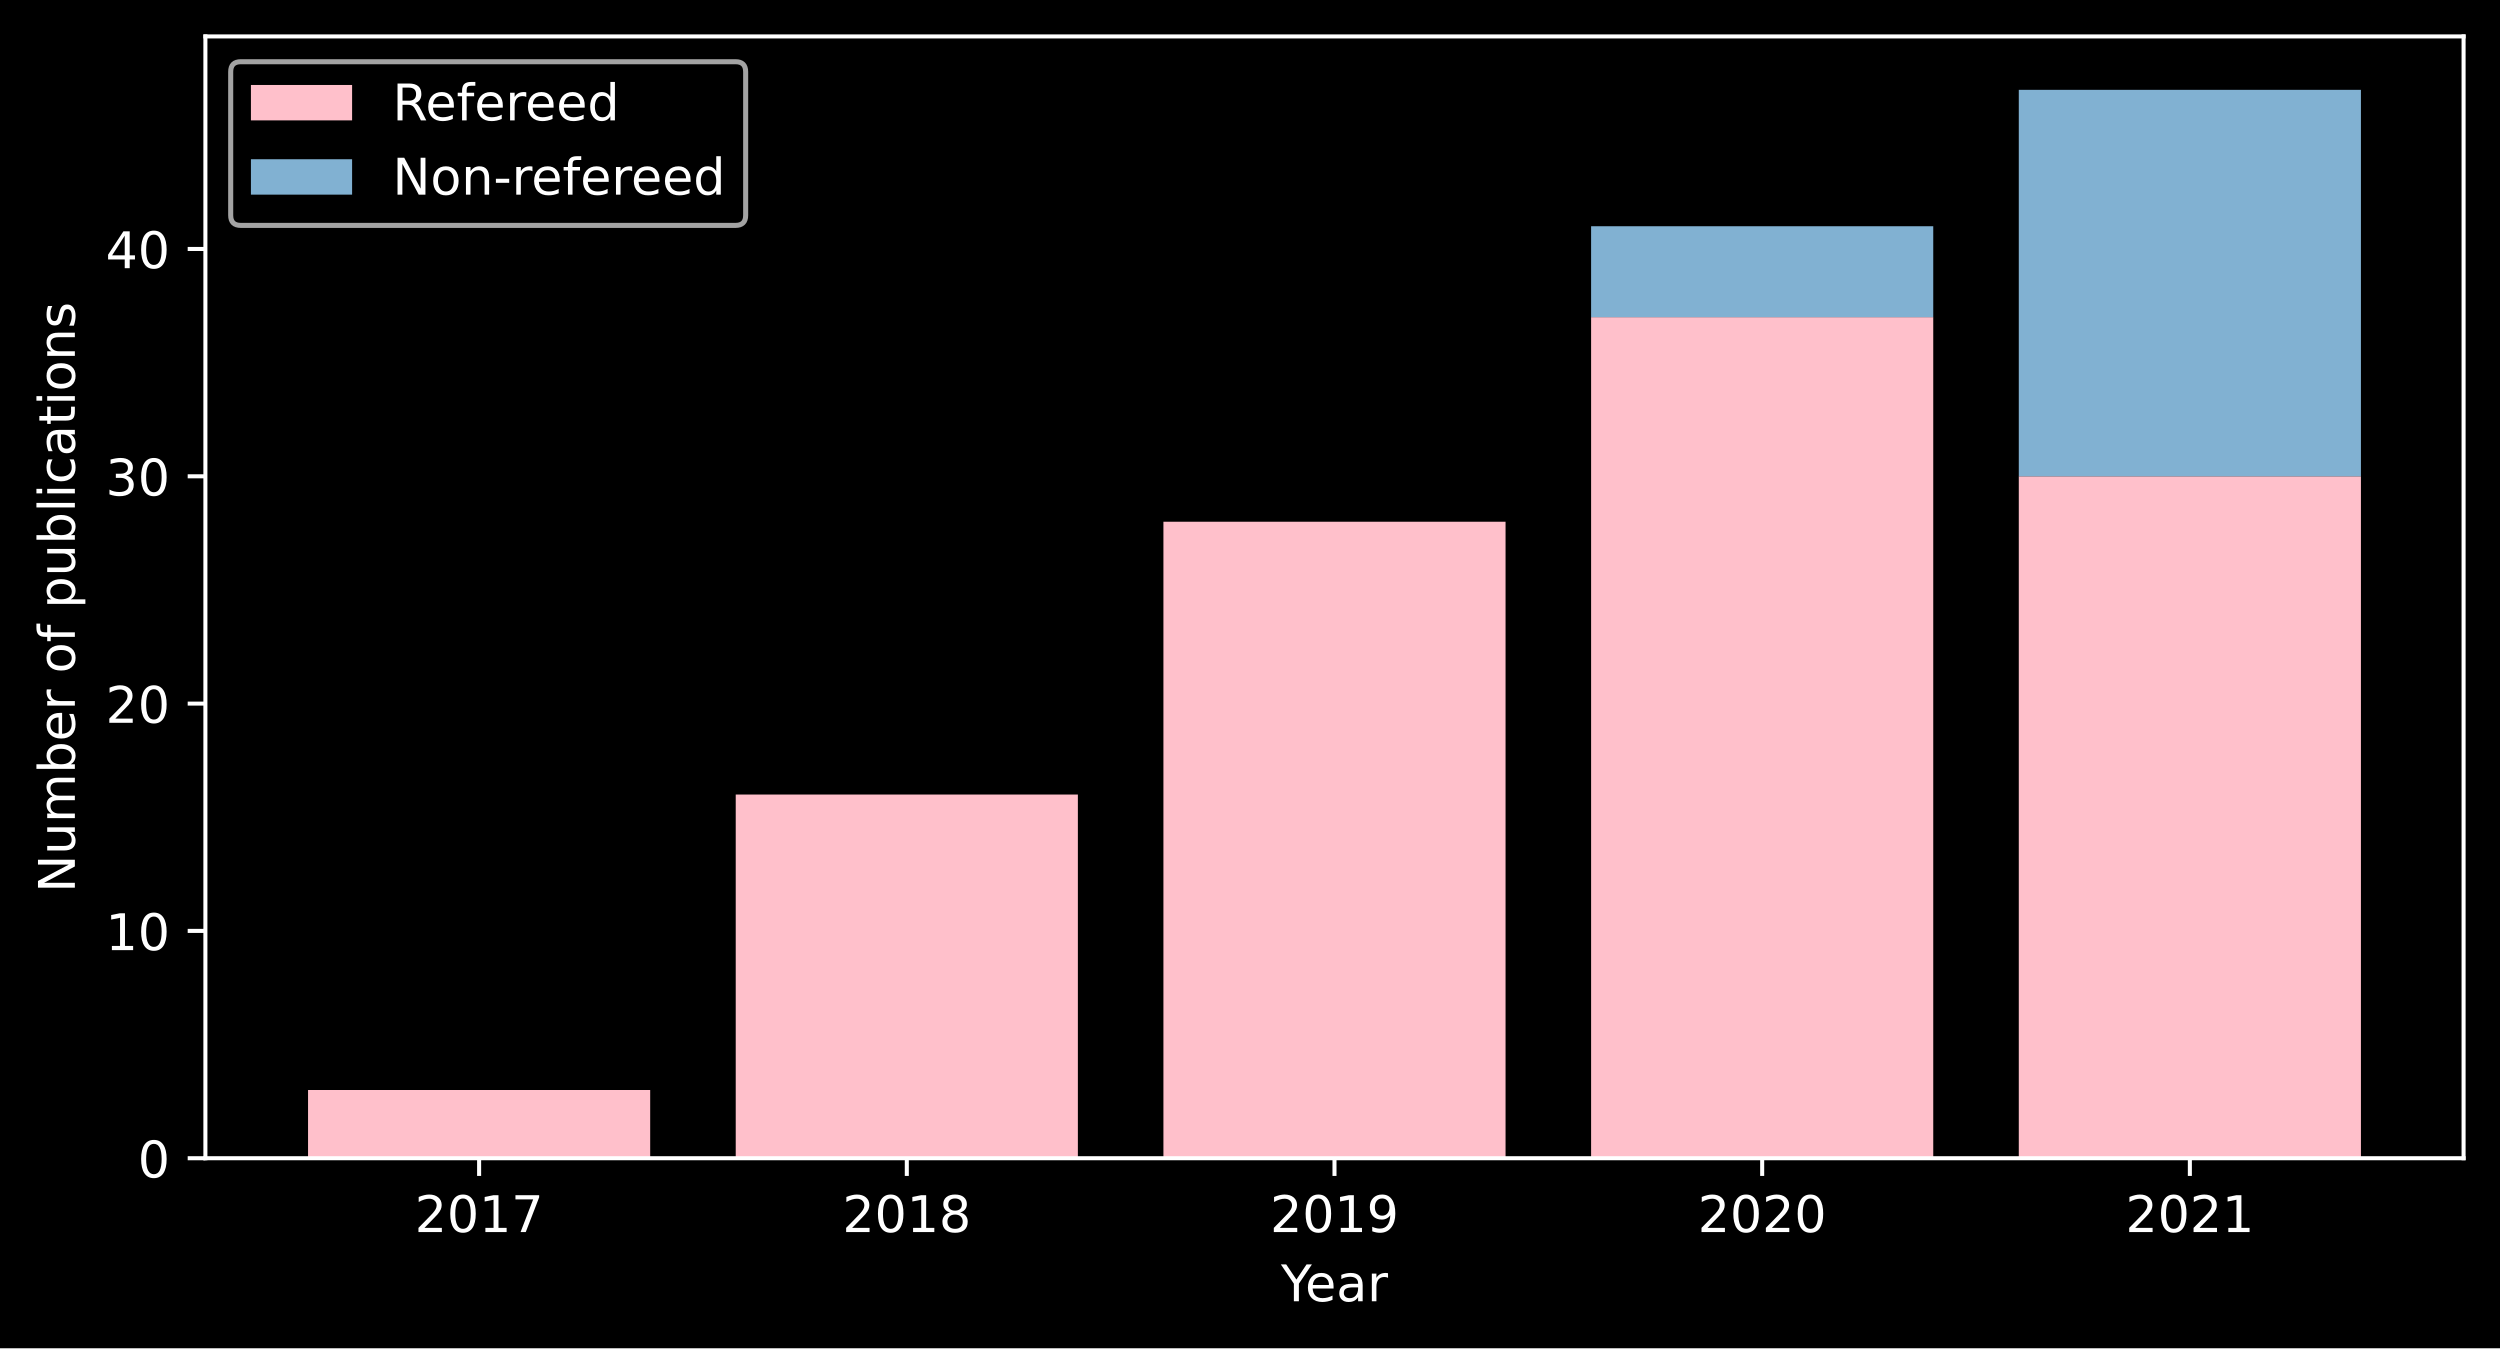
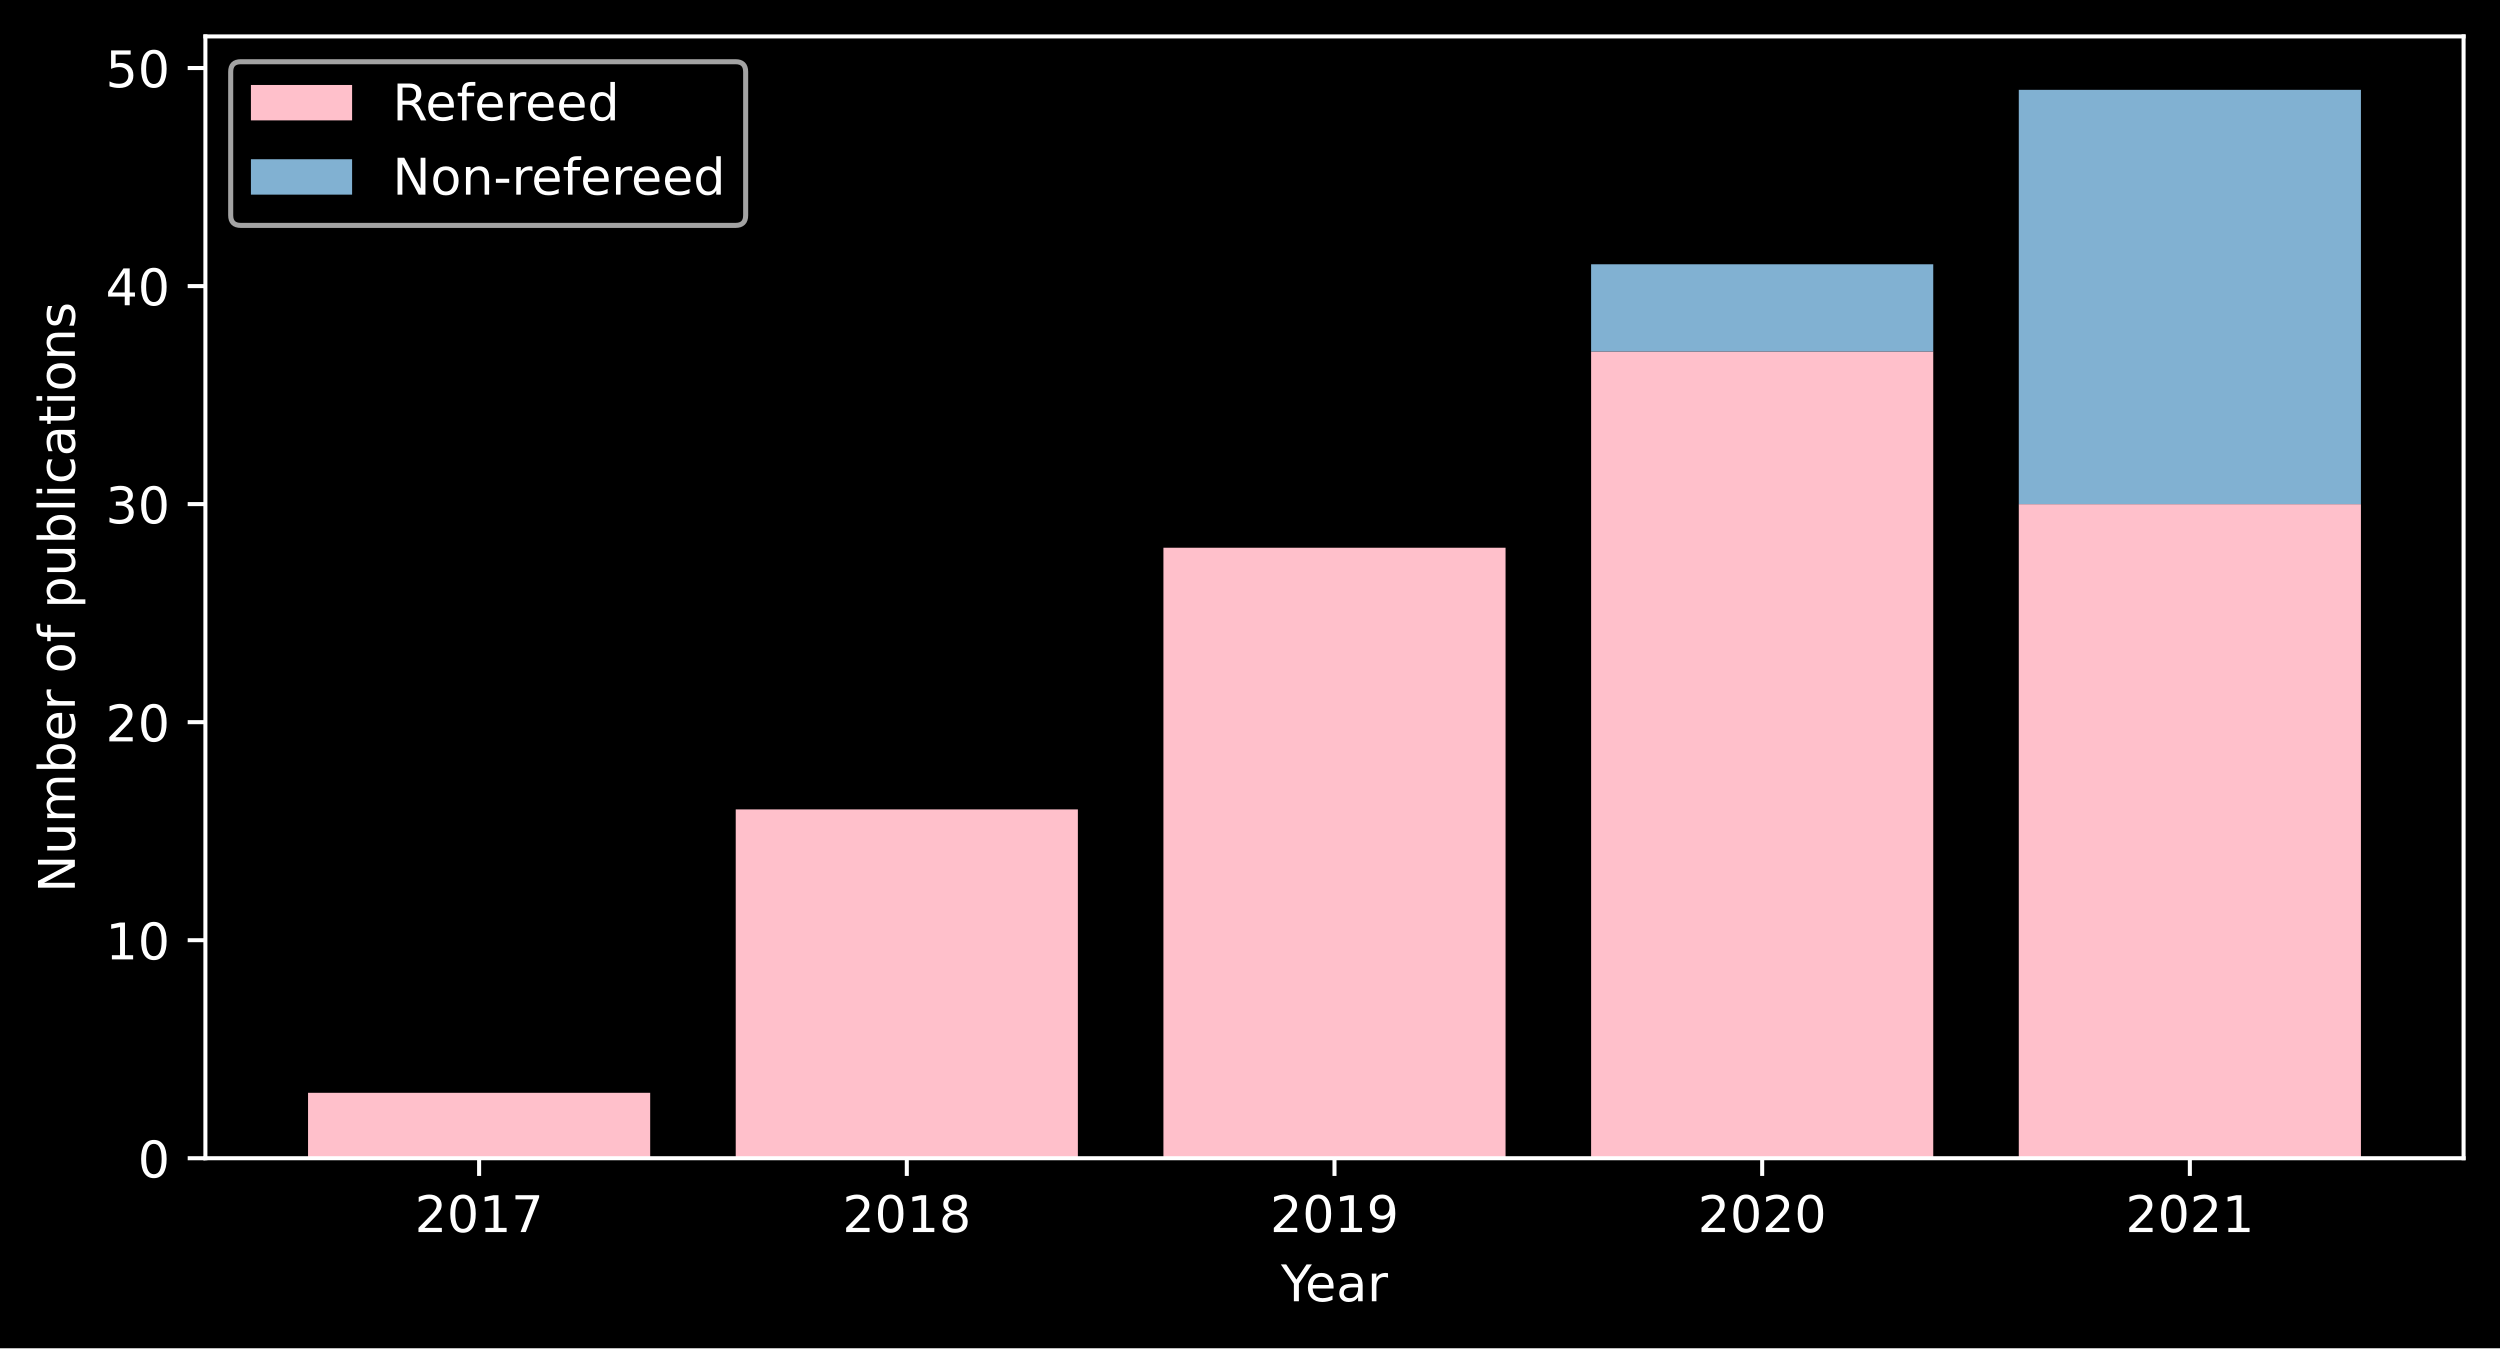
<svg xmlns="http://www.w3.org/2000/svg" xmlns:xlink="http://www.w3.org/1999/xlink" height="266.516pt" version="1.1" viewBox="0 0 494.203 266.516" width="494.203pt">
  <defs>
    <style type="text/css">*{stroke-linecap:butt;stroke-linejoin:round;}</style>
  </defs>
  <g id="figure_1">
    <g id="patch_1">
      <path d="M 0 266.516  L 494.203 266.516  L 494.203 0  L 0 0  z " />
    </g>
    <g id="axes_1">
      <g id="patch_2">
        <path d="M 40.603 228.96  L 487.003 228.96  L 487.003 7.2  L 40.603 7.2  z " />
      </g>
      <g id="patch_3">
-         <path clip-path="url(#pac577b56d5)" d="M 399.076 228.96  L 466.712 228.96  L 466.712 94.151  L 399.076 94.151  z " style="fill:#ffc0cb;" />
+         <path clip-path="url(#p99f400de15)" d="M 399.076 228.96  L 466.712 228.96  L 466.712 99.654  L 399.076 99.654  z " style="fill:#ffc0cb;" />
      </g>
      <g id="patch_4">
-         <path clip-path="url(#pac577b56d5)" d="M 314.53 228.96  L 382.167 228.96  L 382.167 62.696  L 314.53 62.696  z " style="fill:#ffc0cb;" />
+         <path clip-path="url(#p99f400de15)" d="M 314.53 228.96  L 382.167 228.96  L 382.167 69.482  L 314.53 69.482  z " style="fill:#ffc0cb;" />
      </g>
      <g id="patch_5">
-         <path clip-path="url(#pac577b56d5)" d="M 229.985 228.96  L 297.621 228.96  L 297.621 103.139  L 229.985 103.139  z " style="fill:#ffc0cb;" />
+         <path clip-path="url(#p99f400de15)" d="M 229.985 228.96  L 297.621 228.96  L 297.621 108.274  L 229.985 108.274  z " style="fill:#ffc0cb;" />
      </g>
      <g id="patch_6">
-         <path clip-path="url(#pac577b56d5)" d="M 145.439 228.96  L 213.076 228.96  L 213.076 157.062  L 145.439 157.062  z " style="fill:#ffc0cb;" />
+         <path clip-path="url(#p99f400de15)" d="M 145.439 228.96  L 213.076 228.96  L 213.076 159.997  L 145.439 159.997  z " style="fill:#ffc0cb;" />
      </g>
      <g id="patch_7">
-         <path clip-path="url(#pac577b56d5)" d="M 60.894 228.96  L 128.53 228.96  L 128.53 215.479  L 60.894 215.479  z " style="fill:#ffc0cb;" />
+         <path clip-path="url(#p99f400de15)" d="M 60.894 228.96  L 128.53 228.96  L 128.53 216.029  L 60.894 216.029  z " style="fill:#ffc0cb;" />
      </g>
      <g id="patch_8">
-         <path clip-path="url(#pac577b56d5)" d="M 399.076 94.151  L 466.712 94.151  L 466.712 17.76  L 399.076 17.76  z " style="fill:#81b1d2;" />
+         <path clip-path="url(#p99f400de15)" d="M 399.076 99.654  L 466.712 99.654  L 466.712 17.76  L 399.076 17.76  z " style="fill:#81b1d2;" />
      </g>
      <g id="patch_9">
-         <path clip-path="url(#pac577b56d5)" d="M 314.53 62.696  L 382.167 62.696  L 382.167 44.722  L 314.53 44.722  z " style="fill:#81b1d2;" />
+         <path clip-path="url(#p99f400de15)" d="M 314.53 69.482  L 382.167 69.482  L 382.167 52.242  L 314.53 52.242  z " style="fill:#81b1d2;" />
      </g>
      <g id="patch_10">
-         <path clip-path="url(#pac577b56d5)" d="M 229.985 103.139  L 297.621 103.139  L 297.621 103.139  L 229.985 103.139  z " style="fill:#81b1d2;" />
+         <path clip-path="url(#p99f400de15)" d="M 229.985 108.274  L 297.621 108.274  L 297.621 108.274  L 229.985 108.274  z " style="fill:#81b1d2;" />
      </g>
      <g id="patch_11">
-         <path clip-path="url(#pac577b56d5)" d="M 145.439 157.062  L 213.076 157.062  L 213.076 157.062  L 145.439 157.062  z " style="fill:#81b1d2;" />
+         <path clip-path="url(#p99f400de15)" d="M 145.439 159.997  L 213.076 159.997  L 213.076 159.997  L 145.439 159.997  z " style="fill:#81b1d2;" />
      </g>
      <g id="patch_12">
-         <path clip-path="url(#pac577b56d5)" d="M 60.894 215.479  L 128.53 215.479  L 128.53 215.479  L 60.894 215.479  z " style="fill:#81b1d2;" />
+         <path clip-path="url(#p99f400de15)" d="M 60.894 216.029  L 128.53 216.029  L 128.53 216.029  L 60.894 216.029  z " style="fill:#81b1d2;" />
      </g>
      <g id="matplotlib.axis_1">
        <g id="xtick_1">
          <g id="line2d_1">
            <defs>
-               <path d="M 0 0  L 0 3.5  " id="m18d8215af0" style="stroke:#ffffff;stroke-width:0.8;" />
-             </defs>
-             <g>
-               <use style="fill:#ffffff;stroke:#ffffff;stroke-width:0.8;" x="432.894" xlink:href="#m18d8215af0" y="228.96" />
+               <path d="M 0 0  L 0 3.5  " id="mb84602fedb" style="stroke:#ffffff;stroke-width:0.8;" />
+             </defs>
+             <g>
+               <use style="fill:#ffffff;stroke:#ffffff;stroke-width:0.8;" x="432.894" xlink:href="#mb84602fedb" y="228.96" />
            </g>
          </g>
          <g id="text_1">
            <g style="fill:#ffffff;" transform="translate(420.169 243.5584)scale(0.1 -0.1)">
              <defs>
                <path d="M 1228 531  L 3431 531  L 3431 0  L 469 0  L 469 531  Q 828 903 1448 1529  Q 2069 2156 2228 2338  Q 2531 2678 2651 2914  Q 2772 3150 2772 3378  Q 2772 3750 2511 3984  Q 2250 4219 1831 4219  Q 1534 4219 1204 4116  Q 875 4013 500 3803  L 500 4441  Q 881 4594 1212 4672  Q 1544 4750 1819 4750  Q 2544 4750 2975 4387  Q 3406 4025 3406 3419  Q 3406 3131 3298 2873  Q 3191 2616 2906 2266  Q 2828 2175 2409 1742  Q 1991 1309 1228 531  z " id="DejaVuSans-32" transform="scale(0.015625)" />
                <path d="M 2034 4250  Q 1547 4250 1301 3770  Q 1056 3291 1056 2328  Q 1056 1369 1301 889  Q 1547 409 2034 409  Q 2525 409 2770 889  Q 3016 1369 3016 2328  Q 3016 3291 2770 3770  Q 2525 4250 2034 4250  z M 2034 4750  Q 2819 4750 3233 4129  Q 3647 3509 3647 2328  Q 3647 1150 3233 529  Q 2819 -91 2034 -91  Q 1250 -91 836 529  Q 422 1150 422 2328  Q 422 3509 836 4129  Q 1250 4750 2034 4750  z " id="DejaVuSans-30" transform="scale(0.015625)" />
                <path d="M 794 531  L 1825 531  L 1825 4091  L 703 3866  L 703 4441  L 1819 4666  L 2450 4666  L 2450 531  L 3481 531  L 3481 0  L 794 0  L 794 531  z " id="DejaVuSans-31" transform="scale(0.015625)" />
              </defs>
              <use xlink:href="#DejaVuSans-32" />
              <use x="63.623" xlink:href="#DejaVuSans-30" />
              <use x="127.246" xlink:href="#DejaVuSans-32" />
              <use x="190.869" xlink:href="#DejaVuSans-31" />
            </g>
          </g>
        </g>
        <g id="xtick_2">
          <g id="line2d_2">
            <g>
-               <use style="fill:#ffffff;stroke:#ffffff;stroke-width:0.8;" x="348.349" xlink:href="#m18d8215af0" y="228.96" />
+               <use style="fill:#ffffff;stroke:#ffffff;stroke-width:0.8;" x="348.349" xlink:href="#mb84602fedb" y="228.96" />
            </g>
          </g>
          <g id="text_2">
            <g style="fill:#ffffff;" transform="translate(335.6236 243.5584)scale(0.1 -0.1)">
              <use xlink:href="#DejaVuSans-32" />
              <use x="63.623" xlink:href="#DejaVuSans-30" />
              <use x="127.246" xlink:href="#DejaVuSans-32" />
              <use x="190.869" xlink:href="#DejaVuSans-30" />
            </g>
          </g>
        </g>
        <g id="xtick_3">
          <g id="line2d_3">
            <g>
-               <use style="fill:#ffffff;stroke:#ffffff;stroke-width:0.8;" x="263.803" xlink:href="#m18d8215af0" y="228.96" />
+               <use style="fill:#ffffff;stroke:#ffffff;stroke-width:0.8;" x="263.803" xlink:href="#mb84602fedb" y="228.96" />
            </g>
          </g>
          <g id="text_3">
            <g style="fill:#ffffff;" transform="translate(251.0781 243.5584)scale(0.1 -0.1)">
              <defs>
                <path d="M 703 97  L 703 672  Q 941 559 1184 500  Q 1428 441 1663 441  Q 2288 441 2617 861  Q 2947 1281 2994 2138  Q 2813 1869 2534 1725  Q 2256 1581 1919 1581  Q 1219 1581 811 2004  Q 403 2428 403 3163  Q 403 3881 828 4315  Q 1253 4750 1959 4750  Q 2769 4750 3195 4129  Q 3622 3509 3622 2328  Q 3622 1225 3098 567  Q 2575 -91 1691 -91  Q 1453 -91 1209 -44  Q 966 3 703 97  z M 1959 2075  Q 2384 2075 2632 2365  Q 2881 2656 2881 3163  Q 2881 3666 2632 3958  Q 2384 4250 1959 4250  Q 1534 4250 1286 3958  Q 1038 3666 1038 3163  Q 1038 2656 1286 2365  Q 1534 2075 1959 2075  z " id="DejaVuSans-39" transform="scale(0.015625)" />
              </defs>
              <use xlink:href="#DejaVuSans-32" />
              <use x="63.623" xlink:href="#DejaVuSans-30" />
              <use x="127.246" xlink:href="#DejaVuSans-31" />
              <use x="190.869" xlink:href="#DejaVuSans-39" />
            </g>
          </g>
        </g>
        <g id="xtick_4">
          <g id="line2d_4">
            <g>
-               <use style="fill:#ffffff;stroke:#ffffff;stroke-width:0.8;" x="179.258" xlink:href="#m18d8215af0" y="228.96" />
+               <use style="fill:#ffffff;stroke:#ffffff;stroke-width:0.8;" x="179.258" xlink:href="#mb84602fedb" y="228.96" />
            </g>
          </g>
          <g id="text_4">
            <g style="fill:#ffffff;" transform="translate(166.5327 243.5584)scale(0.1 -0.1)">
              <defs>
                <path d="M 2034 2216  Q 1584 2216 1326 1975  Q 1069 1734 1069 1313  Q 1069 891 1326 650  Q 1584 409 2034 409  Q 2484 409 2743 651  Q 3003 894 3003 1313  Q 3003 1734 2745 1975  Q 2488 2216 2034 2216  z M 1403 2484  Q 997 2584 770 2862  Q 544 3141 544 3541  Q 544 4100 942 4425  Q 1341 4750 2034 4750  Q 2731 4750 3128 4425  Q 3525 4100 3525 3541  Q 3525 3141 3298 2862  Q 3072 2584 2669 2484  Q 3125 2378 3379 2068  Q 3634 1759 3634 1313  Q 3634 634 3220 271  Q 2806 -91 2034 -91  Q 1263 -91 848 271  Q 434 634 434 1313  Q 434 1759 690 2068  Q 947 2378 1403 2484  z M 1172 3481  Q 1172 3119 1398 2916  Q 1625 2713 2034 2713  Q 2441 2713 2670 2916  Q 2900 3119 2900 3481  Q 2900 3844 2670 4047  Q 2441 4250 2034 4250  Q 1625 4250 1398 4047  Q 1172 3844 1172 3481  z " id="DejaVuSans-38" transform="scale(0.015625)" />
              </defs>
              <use xlink:href="#DejaVuSans-32" />
              <use x="63.623" xlink:href="#DejaVuSans-30" />
              <use x="127.246" xlink:href="#DejaVuSans-31" />
              <use x="190.869" xlink:href="#DejaVuSans-38" />
            </g>
          </g>
        </g>
        <g id="xtick_5">
          <g id="line2d_5">
            <g>
-               <use style="fill:#ffffff;stroke:#ffffff;stroke-width:0.8;" x="94.712" xlink:href="#m18d8215af0" y="228.96" />
+               <use style="fill:#ffffff;stroke:#ffffff;stroke-width:0.8;" x="94.712" xlink:href="#mb84602fedb" y="228.96" />
            </g>
          </g>
          <g id="text_5">
            <g style="fill:#ffffff;" transform="translate(81.98722 243.5584)scale(0.1 -0.1)">
              <defs>
                <path d="M 525 4666  L 3525 4666  L 3525 4397  L 1831 0  L 1172 0  L 2766 4134  L 525 4134  L 525 4666  z " id="DejaVuSans-37" transform="scale(0.015625)" />
              </defs>
              <use xlink:href="#DejaVuSans-32" />
              <use x="63.623" xlink:href="#DejaVuSans-30" />
              <use x="127.246" xlink:href="#DejaVuSans-31" />
              <use x="190.869" xlink:href="#DejaVuSans-37" />
            </g>
          </g>
        </g>
        <g id="text_6">
          <g style="fill:#ffffff;" transform="translate(253.2156 257.2366)scale(0.1 -0.1)">
            <defs>
              <path d="M -13 4666  L 666 4666  L 1959 2747  L 3244 4666  L 3922 4666  L 2272 2222  L 2272 0  L 1638 0  L 1638 2222  L -13 4666  z " id="DejaVuSans-59" transform="scale(0.015625)" />
              <path d="M 3597 1894  L 3597 1613  L 953 1613  Q 991 1019 1311 708  Q 1631 397 2203 397  Q 2534 397 2845 478  Q 3156 559 3463 722  L 3463 178  Q 3153 47 2828 -22  Q 2503 -91 2169 -91  Q 1331 -91 842 396  Q 353 884 353 1716  Q 353 2575 817 3079  Q 1281 3584 2069 3584  Q 2775 3584 3186 3129  Q 3597 2675 3597 1894  z M 3022 2063  Q 3016 2534 2758 2815  Q 2500 3097 2075 3097  Q 1594 3097 1305 2825  Q 1016 2553 972 2059  L 3022 2063  z " id="DejaVuSans-65" transform="scale(0.015625)" />
              <path d="M 2194 1759  Q 1497 1759 1228 1600  Q 959 1441 959 1056  Q 959 750 1161 570  Q 1363 391 1709 391  Q 2188 391 2477 730  Q 2766 1069 2766 1631  L 2766 1759  L 2194 1759  z M 3341 1997  L 3341 0  L 2766 0  L 2766 531  Q 2569 213 2275 61  Q 1981 -91 1556 -91  Q 1019 -91 701 211  Q 384 513 384 1019  Q 384 1609 779 1909  Q 1175 2209 1959 2209  L 2766 2209  L 2766 2266  Q 2766 2663 2505 2880  Q 2244 3097 1772 3097  Q 1472 3097 1187 3025  Q 903 2953 641 2809  L 641 3341  Q 956 3463 1253 3523  Q 1550 3584 1831 3584  Q 2591 3584 2966 3190  Q 3341 2797 3341 1997  z " id="DejaVuSans-61" transform="scale(0.015625)" />
              <path d="M 2631 2963  Q 2534 3019 2420 3045  Q 2306 3072 2169 3072  Q 1681 3072 1420 2755  Q 1159 2438 1159 1844  L 1159 0  L 581 0  L 581 3500  L 1159 3500  L 1159 2956  Q 1341 3275 1631 3429  Q 1922 3584 2338 3584  Q 2397 3584 2469 3576  Q 2541 3569 2628 3553  L 2631 2963  z " id="DejaVuSans-72" transform="scale(0.015625)" />
            </defs>
            <use xlink:href="#DejaVuSans-59" />
            <use x="47.834" xlink:href="#DejaVuSans-65" />
            <use x="109.357" xlink:href="#DejaVuSans-61" />
            <use x="170.637" xlink:href="#DejaVuSans-72" />
          </g>
        </g>
      </g>
      <g id="matplotlib.axis_2">
        <g id="ytick_1">
          <g id="line2d_6">
            <defs>
-               <path d="M 0 0  L -3.5 0  " id="mf7bf9f0e14" style="stroke:#ffffff;stroke-width:0.8;" />
-             </defs>
-             <g>
-               <use style="fill:#ffffff;stroke:#ffffff;stroke-width:0.8;" x="40.603" xlink:href="#mf7bf9f0e14" y="228.96" />
+               <path d="M 0 0  L -3.5 0  " id="m4b7fca320a" style="stroke:#ffffff;stroke-width:0.8;" />
+             </defs>
+             <g>
+               <use style="fill:#ffffff;stroke:#ffffff;stroke-width:0.8;" x="40.603" xlink:href="#m4b7fca320a" y="228.96" />
            </g>
          </g>
          <g id="text_7">
            <g style="fill:#ffffff;" transform="translate(27.24063 232.7592)scale(0.1 -0.1)">
              <use xlink:href="#DejaVuSans-30" />
            </g>
          </g>
        </g>
        <g id="ytick_2">
          <g id="line2d_7">
            <g>
-               <use style="fill:#ffffff;stroke:#ffffff;stroke-width:0.8;" x="40.603" xlink:href="#mf7bf9f0e14" y="184.024" />
+               <use style="fill:#ffffff;stroke:#ffffff;stroke-width:0.8;" x="40.603" xlink:href="#m4b7fca320a" y="185.858" />
            </g>
          </g>
          <g id="text_8">
-             <g style="fill:#ffffff;" transform="translate(20.87813 187.823)scale(0.1 -0.1)">
+             <g style="fill:#ffffff;" transform="translate(20.87813 189.6572)scale(0.1 -0.1)">
              <use xlink:href="#DejaVuSans-31" />
              <use x="63.623" xlink:href="#DejaVuSans-30" />
            </g>
          </g>
        </g>
        <g id="ytick_3">
          <g id="line2d_8">
            <g>
-               <use style="fill:#ffffff;stroke:#ffffff;stroke-width:0.8;" x="40.603" xlink:href="#mf7bf9f0e14" y="139.088" />
+               <use style="fill:#ffffff;stroke:#ffffff;stroke-width:0.8;" x="40.603" xlink:href="#m4b7fca320a" y="142.756" />
            </g>
          </g>
          <g id="text_9">
-             <g style="fill:#ffffff;" transform="translate(20.87813 142.8869)scale(0.1 -0.1)">
+             <g style="fill:#ffffff;" transform="translate(20.87813 146.5551)scale(0.1 -0.1)">
              <use xlink:href="#DejaVuSans-32" />
              <use x="63.623" xlink:href="#DejaVuSans-30" />
            </g>
          </g>
        </g>
        <g id="ytick_4">
          <g id="line2d_9">
            <g>
-               <use style="fill:#ffffff;stroke:#ffffff;stroke-width:0.8;" x="40.603" xlink:href="#mf7bf9f0e14" y="94.151" />
+               <use style="fill:#ffffff;stroke:#ffffff;stroke-width:0.8;" x="40.603" xlink:href="#m4b7fca320a" y="99.654" />
            </g>
          </g>
          <g id="text_10">
-             <g style="fill:#ffffff;" transform="translate(20.87813 97.95071)scale(0.1 -0.1)">
+             <g style="fill:#ffffff;" transform="translate(20.87813 103.4531)scale(0.1 -0.1)">
              <defs>
                <path d="M 2597 2516  Q 3050 2419 3304 2112  Q 3559 1806 3559 1356  Q 3559 666 3084 287  Q 2609 -91 1734 -91  Q 1441 -91 1130 -33  Q 819 25 488 141  L 488 750  Q 750 597 1062 519  Q 1375 441 1716 441  Q 2309 441 2620 675  Q 2931 909 2931 1356  Q 2931 1769 2642 2001  Q 2353 2234 1838 2234  L 1294 2234  L 1294 2753  L 1863 2753  Q 2328 2753 2575 2939  Q 2822 3125 2822 3475  Q 2822 3834 2567 4026  Q 2313 4219 1838 4219  Q 1578 4219 1281 4162  Q 984 4106 628 3988  L 628 4550  Q 988 4650 1302 4700  Q 1616 4750 1894 4750  Q 2613 4750 3031 4423  Q 3450 4097 3450 3541  Q 3450 3153 3228 2886  Q 3006 2619 2597 2516  z " id="DejaVuSans-33" transform="scale(0.015625)" />
              </defs>
              <use xlink:href="#DejaVuSans-33" />
              <use x="63.623" xlink:href="#DejaVuSans-30" />
            </g>
          </g>
        </g>
        <g id="ytick_5">
          <g id="line2d_10">
            <g>
-               <use style="fill:#ffffff;stroke:#ffffff;stroke-width:0.8;" x="40.603" xlink:href="#mf7bf9f0e14" y="49.215" />
+               <use style="fill:#ffffff;stroke:#ffffff;stroke-width:0.8;" x="40.603" xlink:href="#m4b7fca320a" y="56.552" />
            </g>
          </g>
          <g id="text_11">
-             <g style="fill:#ffffff;" transform="translate(20.87813 53.01454)scale(0.1 -0.1)">
+             <g style="fill:#ffffff;" transform="translate(20.87813 60.35106)scale(0.1 -0.1)">
              <defs>
                <path d="M 2419 4116  L 825 1625  L 2419 1625  L 2419 4116  z M 2253 4666  L 3047 4666  L 3047 1625  L 3713 1625  L 3713 1100  L 3047 1100  L 3047 0  L 2419 0  L 2419 1100  L 313 1100  L 313 1709  L 2253 4666  z " id="DejaVuSans-34" transform="scale(0.015625)" />
              </defs>
              <use xlink:href="#DejaVuSans-34" />
              <use x="63.623" xlink:href="#DejaVuSans-30" />
            </g>
          </g>
        </g>
-         <g id="text_12">
+         <g id="ytick_6">
+           <g id="line2d_11">
+             <g>
+               <use style="fill:#ffffff;stroke:#ffffff;stroke-width:0.8;" x="40.603" xlink:href="#m4b7fca320a" y="13.45" />
+             </g>
+           </g>
+           <g id="text_12">
+             <g style="fill:#ffffff;" transform="translate(20.87813 17.24901)scale(0.1 -0.1)">
+               <defs>
+                 <path d="M 691 4666  L 3169 4666  L 3169 4134  L 1269 4134  L 1269 2991  Q 1406 3038 1543 3061  Q 1681 3084 1819 3084  Q 2600 3084 3056 2656  Q 3513 2228 3513 1497  Q 3513 744 3044 326  Q 2575 -91 1722 -91  Q 1428 -91 1123 -41  Q 819 9 494 109  L 494 744  Q 775 591 1075 516  Q 1375 441 1709 441  Q 2250 441 2565 725  Q 2881 1009 2881 1497  Q 2881 1984 2565 2268  Q 2250 2553 1709 2553  Q 1456 2553 1204 2497  Q 953 2441 691 2322  L 691 4666  z " id="DejaVuSans-35" transform="scale(0.015625)" />
+               </defs>
+               <use xlink:href="#DejaVuSans-35" />
+               <use x="63.623" xlink:href="#DejaVuSans-30" />
+             </g>
+           </g>
+         </g>
+         <g id="text_13">
          <g style="fill:#ffffff;" transform="translate(14.79844 176.4542)rotate(-90)scale(0.1 -0.1)">
            <defs>
              <path d="M 628 4666  L 1478 4666  L 3547 763  L 3547 4666  L 4159 4666  L 4159 0  L 3309 0  L 1241 3903  L 1241 0  L 628 0  L 628 4666  z " id="DejaVuSans-4e" transform="scale(0.015625)" />
              <path d="M 544 1381  L 544 3500  L 1119 3500  L 1119 1403  Q 1119 906 1312 657  Q 1506 409 1894 409  Q 2359 409 2629 706  Q 2900 1003 2900 1516  L 2900 3500  L 3475 3500  L 3475 0  L 2900 0  L 2900 538  Q 2691 219 2414 64  Q 2138 -91 1772 -91  Q 1169 -91 856 284  Q 544 659 544 1381  z M 1991 3584  L 1991 3584  z " id="DejaVuSans-75" transform="scale(0.015625)" />
              <path d="M 3328 2828  Q 3544 3216 3844 3400  Q 4144 3584 4550 3584  Q 5097 3584 5394 3201  Q 5691 2819 5691 2113  L 5691 0  L 5113 0  L 5113 2094  Q 5113 2597 4934 2840  Q 4756 3084 4391 3084  Q 3944 3084 3684 2787  Q 3425 2491 3425 1978  L 3425 0  L 2847 0  L 2847 2094  Q 2847 2600 2669 2842  Q 2491 3084 2119 3084  Q 1678 3084 1418 2786  Q 1159 2488 1159 1978  L 1159 0  L 581 0  L 581 3500  L 1159 3500  L 1159 2956  Q 1356 3278 1631 3431  Q 1906 3584 2284 3584  Q 2666 3584 2933 3390  Q 3200 3197 3328 2828  z " id="DejaVuSans-6d" transform="scale(0.015625)" />
              <path d="M 3116 1747  Q 3116 2381 2855 2742  Q 2594 3103 2138 3103  Q 1681 3103 1420 2742  Q 1159 2381 1159 1747  Q 1159 1113 1420 752  Q 1681 391 2138 391  Q 2594 391 2855 752  Q 3116 1113 3116 1747  z M 1159 2969  Q 1341 3281 1617 3432  Q 1894 3584 2278 3584  Q 2916 3584 3314 3078  Q 3713 2572 3713 1747  Q 3713 922 3314 415  Q 2916 -91 2278 -91  Q 1894 -91 1617 61  Q 1341 213 1159 525  L 1159 0  L 581 0  L 581 4863  L 1159 4863  L 1159 2969  z " id="DejaVuSans-62" transform="scale(0.015625)" />
              <path id="DejaVuSans-20" transform="scale(0.015625)" />
              <path d="M 1959 3097  Q 1497 3097 1228 2736  Q 959 2375 959 1747  Q 959 1119 1226 758  Q 1494 397 1959 397  Q 2419 397 2687 759  Q 2956 1122 2956 1747  Q 2956 2369 2687 2733  Q 2419 3097 1959 3097  z M 1959 3584  Q 2709 3584 3137 3096  Q 3566 2609 3566 1747  Q 3566 888 3137 398  Q 2709 -91 1959 -91  Q 1206 -91 779 398  Q 353 888 353 1747  Q 353 2609 779 3096  Q 1206 3584 1959 3584  z " id="DejaVuSans-6f" transform="scale(0.015625)" />
              <path d="M 2375 4863  L 2375 4384  L 1825 4384  Q 1516 4384 1395 4259  Q 1275 4134 1275 3809  L 1275 3500  L 2222 3500  L 2222 3053  L 1275 3053  L 1275 0  L 697 0  L 697 3053  L 147 3053  L 147 3500  L 697 3500  L 697 3744  Q 697 4328 969 4595  Q 1241 4863 1831 4863  L 2375 4863  z " id="DejaVuSans-66" transform="scale(0.015625)" />
              <path d="M 1159 525  L 1159 -1331  L 581 -1331  L 581 3500  L 1159 3500  L 1159 2969  Q 1341 3281 1617 3432  Q 1894 3584 2278 3584  Q 2916 3584 3314 3078  Q 3713 2572 3713 1747  Q 3713 922 3314 415  Q 2916 -91 2278 -91  Q 1894 -91 1617 61  Q 1341 213 1159 525  z M 3116 1747  Q 3116 2381 2855 2742  Q 2594 3103 2138 3103  Q 1681 3103 1420 2742  Q 1159 2381 1159 1747  Q 1159 1113 1420 752  Q 1681 391 2138 391  Q 2594 391 2855 752  Q 3116 1113 3116 1747  z " id="DejaVuSans-70" transform="scale(0.015625)" />
              <path d="M 603 4863  L 1178 4863  L 1178 0  L 603 0  L 603 4863  z " id="DejaVuSans-6c" transform="scale(0.015625)" />
              <path d="M 603 3500  L 1178 3500  L 1178 0  L 603 0  L 603 3500  z M 603 4863  L 1178 4863  L 1178 4134  L 603 4134  L 603 4863  z " id="DejaVuSans-69" transform="scale(0.015625)" />
              <path d="M 3122 3366  L 3122 2828  Q 2878 2963 2633 3030  Q 2388 3097 2138 3097  Q 1578 3097 1268 2742  Q 959 2388 959 1747  Q 959 1106 1268 751  Q 1578 397 2138 397  Q 2388 397 2633 464  Q 2878 531 3122 666  L 3122 134  Q 2881 22 2623 -34  Q 2366 -91 2075 -91  Q 1284 -91 818 406  Q 353 903 353 1747  Q 353 2603 823 3093  Q 1294 3584 2113 3584  Q 2378 3584 2631 3529  Q 2884 3475 3122 3366  z " id="DejaVuSans-63" transform="scale(0.015625)" />
              <path d="M 1172 4494  L 1172 3500  L 2356 3500  L 2356 3053  L 1172 3053  L 1172 1153  Q 1172 725 1289 603  Q 1406 481 1766 481  L 2356 481  L 2356 0  L 1766 0  Q 1100 0 847 248  Q 594 497 594 1153  L 594 3053  L 172 3053  L 172 3500  L 594 3500  L 594 4494  L 1172 4494  z " id="DejaVuSans-74" transform="scale(0.015625)" />
              <path d="M 3513 2113  L 3513 0  L 2938 0  L 2938 2094  Q 2938 2591 2744 2837  Q 2550 3084 2163 3084  Q 1697 3084 1428 2787  Q 1159 2491 1159 1978  L 1159 0  L 581 0  L 581 3500  L 1159 3500  L 1159 2956  Q 1366 3272 1645 3428  Q 1925 3584 2291 3584  Q 2894 3584 3203 3211  Q 3513 2838 3513 2113  z " id="DejaVuSans-6e" transform="scale(0.015625)" />
              <path d="M 2834 3397  L 2834 2853  Q 2591 2978 2328 3040  Q 2066 3103 1784 3103  Q 1356 3103 1142 2972  Q 928 2841 928 2578  Q 928 2378 1081 2264  Q 1234 2150 1697 2047  L 1894 2003  Q 2506 1872 2764 1633  Q 3022 1394 3022 966  Q 3022 478 2636 193  Q 2250 -91 1575 -91  Q 1294 -91 989 -36  Q 684 19 347 128  L 347 722  Q 666 556 975 473  Q 1284 391 1588 391  Q 1994 391 2212 530  Q 2431 669 2431 922  Q 2431 1156 2273 1281  Q 2116 1406 1581 1522  L 1381 1569  Q 847 1681 609 1914  Q 372 2147 372 2553  Q 372 3047 722 3315  Q 1072 3584 1716 3584  Q 2034 3584 2315 3537  Q 2597 3491 2834 3397  z " id="DejaVuSans-73" transform="scale(0.015625)" />
            </defs>
            <use xlink:href="#DejaVuSans-4e" />
            <use x="74.805" xlink:href="#DejaVuSans-75" />
            <use x="138.184" xlink:href="#DejaVuSans-6d" />
            <use x="235.596" xlink:href="#DejaVuSans-62" />
            <use x="299.072" xlink:href="#DejaVuSans-65" />
            <use x="360.596" xlink:href="#DejaVuSans-72" />
            <use x="401.709" xlink:href="#DejaVuSans-20" />
            <use x="433.496" xlink:href="#DejaVuSans-6f" />
            <use x="494.678" xlink:href="#DejaVuSans-66" />
            <use x="529.883" xlink:href="#DejaVuSans-20" />
            <use x="561.67" xlink:href="#DejaVuSans-70" />
            <use x="625.146" xlink:href="#DejaVuSans-75" />
            <use x="688.525" xlink:href="#DejaVuSans-62" />
            <use x="752.002" xlink:href="#DejaVuSans-6c" />
            <use x="779.785" xlink:href="#DejaVuSans-69" />
            <use x="807.568" xlink:href="#DejaVuSans-63" />
            <use x="862.549" xlink:href="#DejaVuSans-61" />
            <use x="923.828" xlink:href="#DejaVuSans-74" />
            <use x="963.037" xlink:href="#DejaVuSans-69" />
            <use x="990.82" xlink:href="#DejaVuSans-6f" />
            <use x="1052.002" xlink:href="#DejaVuSans-6e" />
            <use x="1115.381" xlink:href="#DejaVuSans-73" />
          </g>
        </g>
      </g>
      <g id="patch_13">
        <path d="M 40.603 228.96  L 40.603 7.2  " style="fill:none;stroke:#ffffff;stroke-linecap:square;stroke-linejoin:miter;stroke-width:0.8;" />
      </g>
      <g id="patch_14">
        <path d="M 487.003 228.96  L 487.003 7.2  " style="fill:none;stroke:#ffffff;stroke-linecap:square;stroke-linejoin:miter;stroke-width:0.8;" />
      </g>
      <g id="patch_15">
        <path d="M 40.603 228.96  L 487.003 228.96  " style="fill:none;stroke:#ffffff;stroke-linecap:square;stroke-linejoin:miter;stroke-width:0.8;" />
      </g>
      <g id="patch_16">
        <path d="M 40.603 7.2  L 487.003 7.2  " style="fill:none;stroke:#ffffff;stroke-linecap:square;stroke-linejoin:miter;stroke-width:0.8;" />
      </g>
      <g id="legend_1">
        <g id="patch_17">
          <path d="M 47.603 44.556  L 145.402 44.556  Q 147.402 44.556 147.402 42.556  L 147.402 14.2  Q 147.402 12.2 145.402 12.2  L 47.603 12.2  Q 45.603 12.2 45.603 14.2  L 45.603 42.556  Q 45.603 44.556 47.603 44.556  z " style="opacity:0.8;stroke:#cccccc;stroke-linejoin:miter;" />
        </g>
        <g id="patch_18">
          <path d="M 49.603 23.798  L 69.603 23.798  L 69.603 16.798  L 49.603 16.798  z " style="fill:#ffc0cb;" />
        </g>
-         <g id="text_13">
+         <g id="text_14">
          <g style="fill:#ffffff;" transform="translate(77.60313 23.79844)scale(0.1 -0.1)">
            <defs>
              <path d="M 2841 2188  Q 3044 2119 3236 1894  Q 3428 1669 3622 1275  L 4263 0  L 3584 0  L 2988 1197  Q 2756 1666 2539 1819  Q 2322 1972 1947 1972  L 1259 1972  L 1259 0  L 628 0  L 628 4666  L 2053 4666  Q 2853 4666 3247 4331  Q 3641 3997 3641 3322  Q 3641 2881 3436 2590  Q 3231 2300 2841 2188  z M 1259 4147  L 1259 2491  L 2053 2491  Q 2509 2491 2742 2702  Q 2975 2913 2975 3322  Q 2975 3731 2742 3939  Q 2509 4147 2053 4147  L 1259 4147  z " id="DejaVuSans-52" transform="scale(0.015625)" />
              <path d="M 2906 2969  L 2906 4863  L 3481 4863  L 3481 0  L 2906 0  L 2906 525  Q 2725 213 2448 61  Q 2172 -91 1784 -91  Q 1150 -91 751 415  Q 353 922 353 1747  Q 353 2572 751 3078  Q 1150 3584 1784 3584  Q 2172 3584 2448 3432  Q 2725 3281 2906 2969  z M 947 1747  Q 947 1113 1208 752  Q 1469 391 1925 391  Q 2381 391 2643 752  Q 2906 1113 2906 1747  Q 2906 2381 2643 2742  Q 2381 3103 1925 3103  Q 1469 3103 1208 2742  Q 947 2381 947 1747  z " id="DejaVuSans-64" transform="scale(0.015625)" />
            </defs>
            <use xlink:href="#DejaVuSans-52" />
            <use x="64.982" xlink:href="#DejaVuSans-65" />
            <use x="126.506" xlink:href="#DejaVuSans-66" />
            <use x="161.711" xlink:href="#DejaVuSans-65" />
            <use x="223.234" xlink:href="#DejaVuSans-72" />
            <use x="262.098" xlink:href="#DejaVuSans-65" />
            <use x="323.621" xlink:href="#DejaVuSans-65" />
            <use x="385.145" xlink:href="#DejaVuSans-64" />
          </g>
        </g>
        <g id="patch_19">
          <path d="M 49.603 38.477  L 69.603 38.477  L 69.603 31.477  L 49.603 31.477  z " style="fill:#81b1d2;" />
        </g>
-         <g id="text_14">
+         <g id="text_15">
          <g style="fill:#ffffff;" transform="translate(77.60313 38.47656)scale(0.1 -0.1)">
            <defs>
              <path d="M 313 2009  L 1997 2009  L 1997 1497  L 313 1497  L 313 2009  z " id="DejaVuSans-2d" transform="scale(0.015625)" />
            </defs>
            <use xlink:href="#DejaVuSans-4e" />
            <use x="74.805" xlink:href="#DejaVuSans-6f" />
            <use x="135.986" xlink:href="#DejaVuSans-6e" />
            <use x="199.365" xlink:href="#DejaVuSans-2d" />
            <use x="235.449" xlink:href="#DejaVuSans-72" />
            <use x="274.312" xlink:href="#DejaVuSans-65" />
            <use x="335.836" xlink:href="#DejaVuSans-66" />
            <use x="371.041" xlink:href="#DejaVuSans-65" />
            <use x="432.564" xlink:href="#DejaVuSans-72" />
            <use x="471.428" xlink:href="#DejaVuSans-65" />
            <use x="532.951" xlink:href="#DejaVuSans-65" />
            <use x="594.475" xlink:href="#DejaVuSans-64" />
          </g>
        </g>
      </g>
    </g>
  </g>
  <defs>
-     <clipPath id="pac577b56d5">
+     <clipPath id="p99f400de15">
      <rect height="221.76" width="446.4" x="40.603" y="7.2" />
    </clipPath>
  </defs>
</svg>
